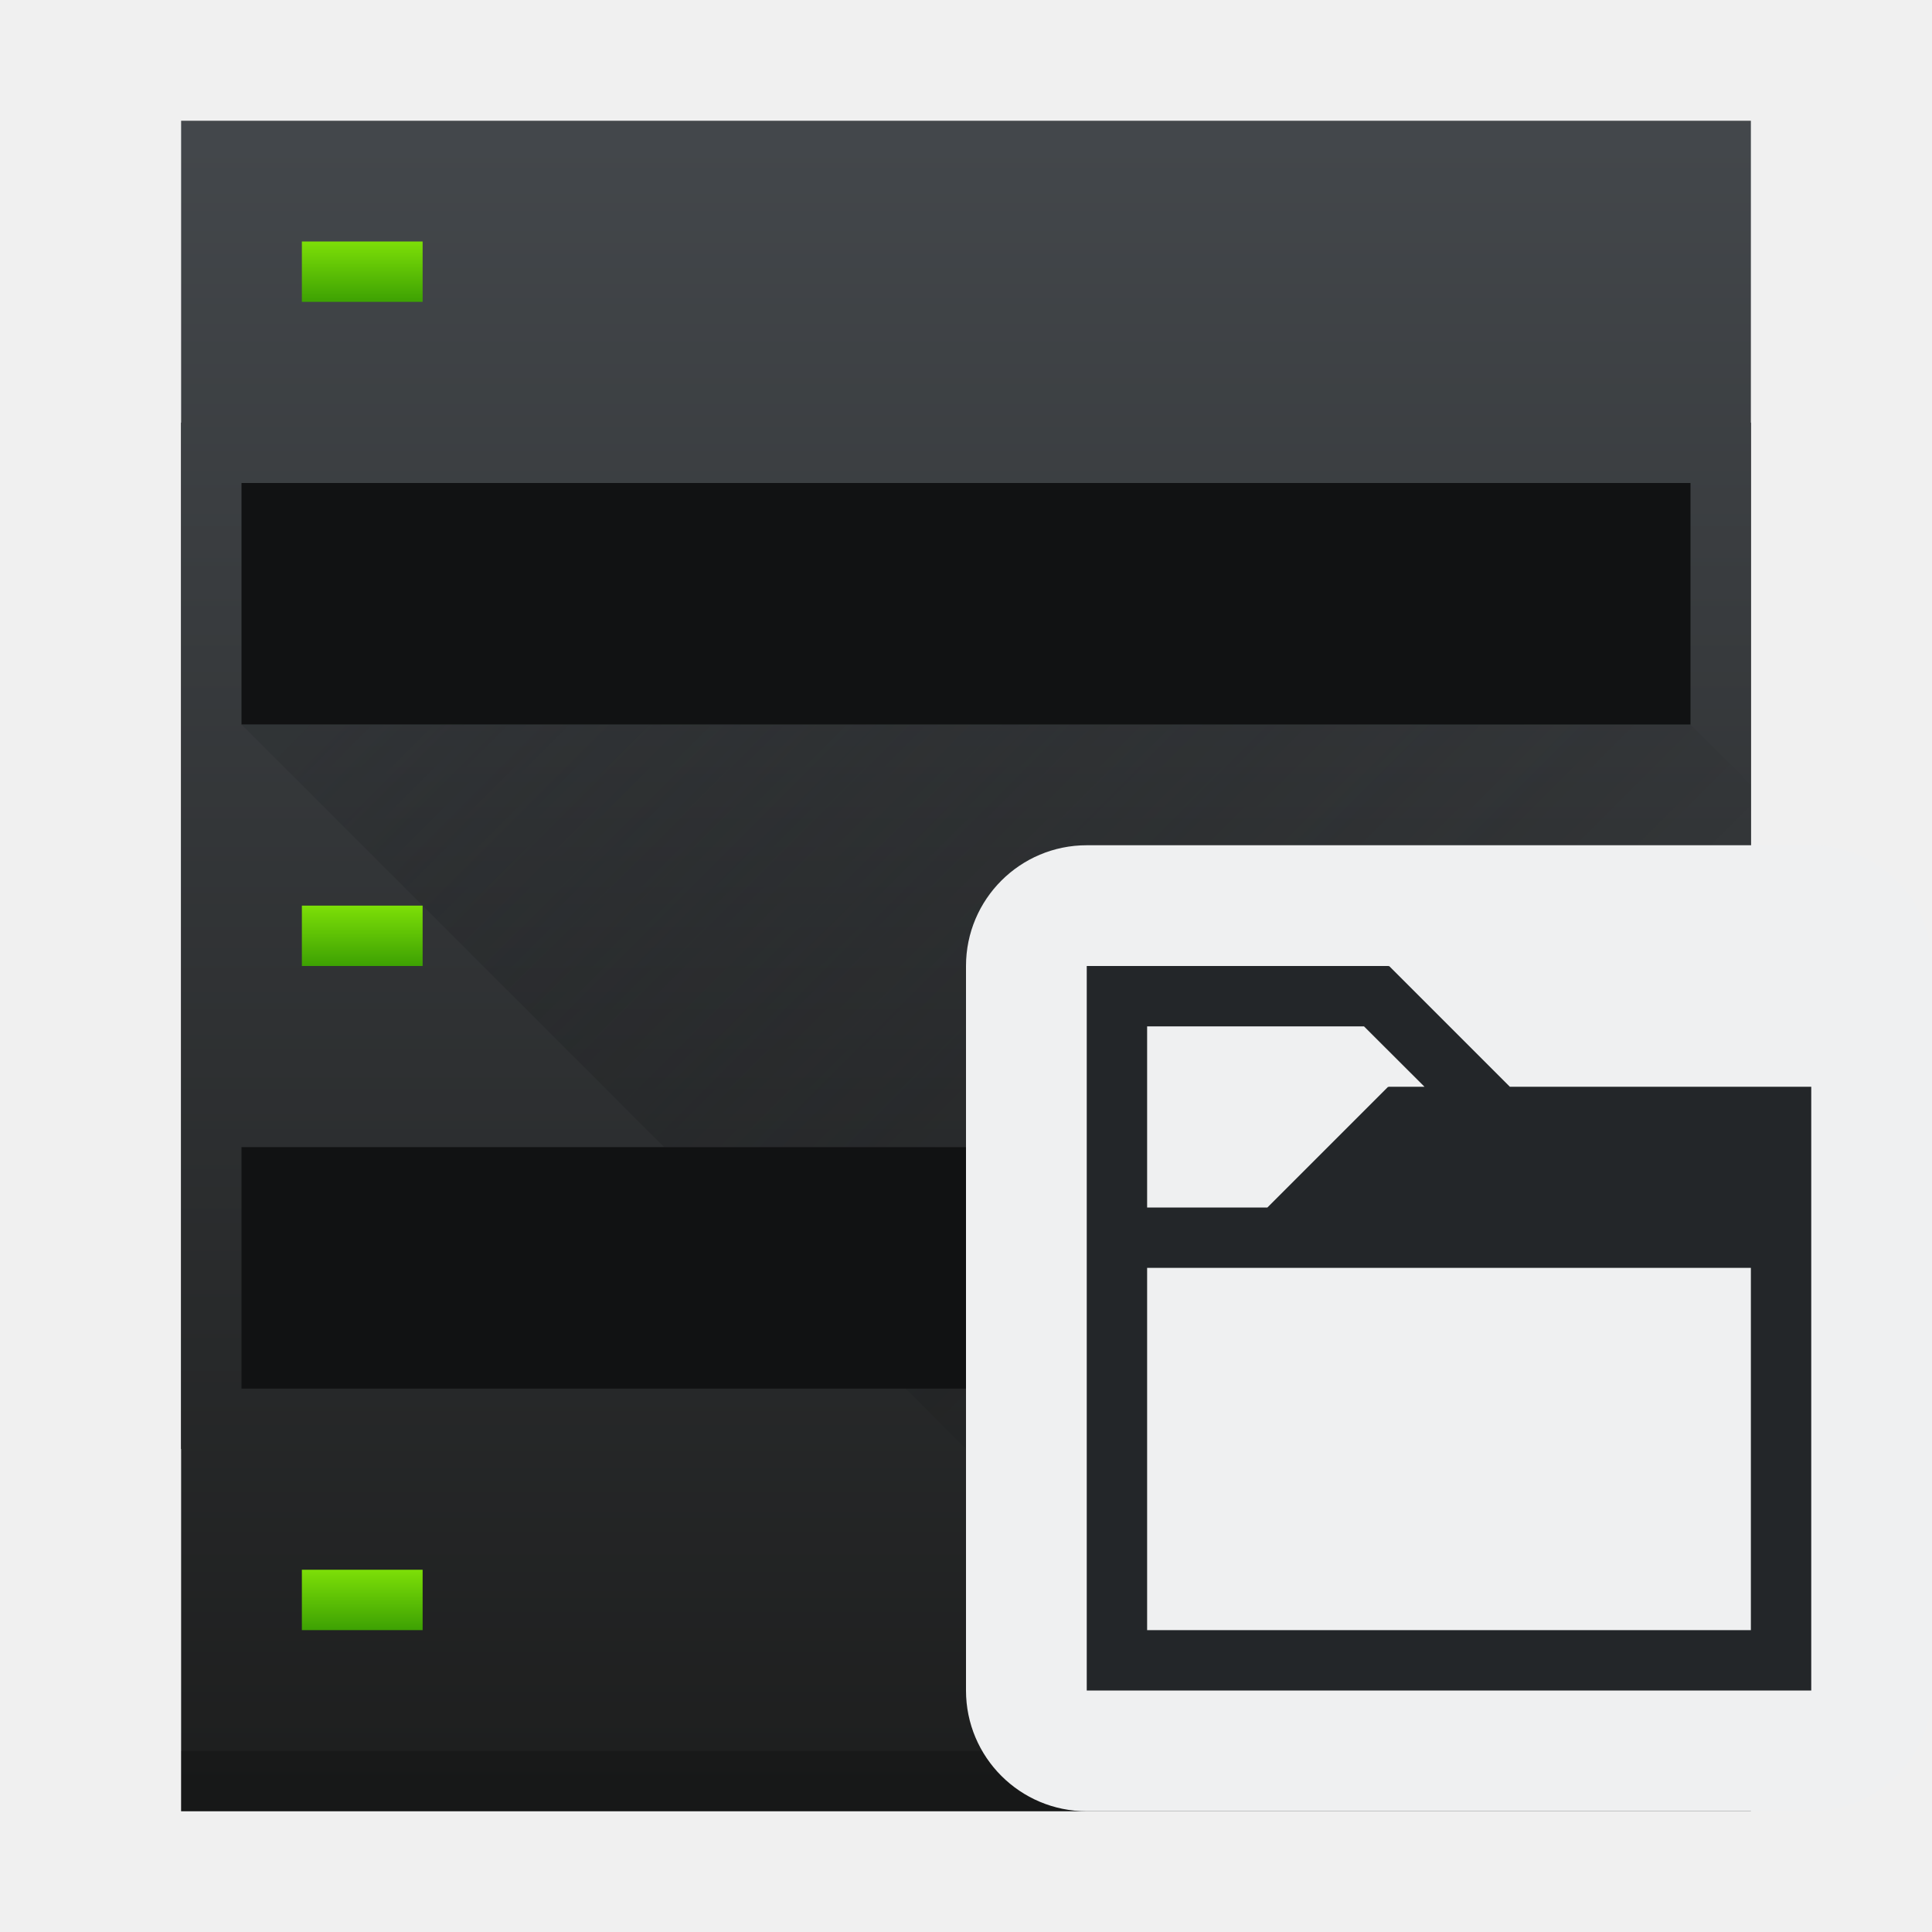
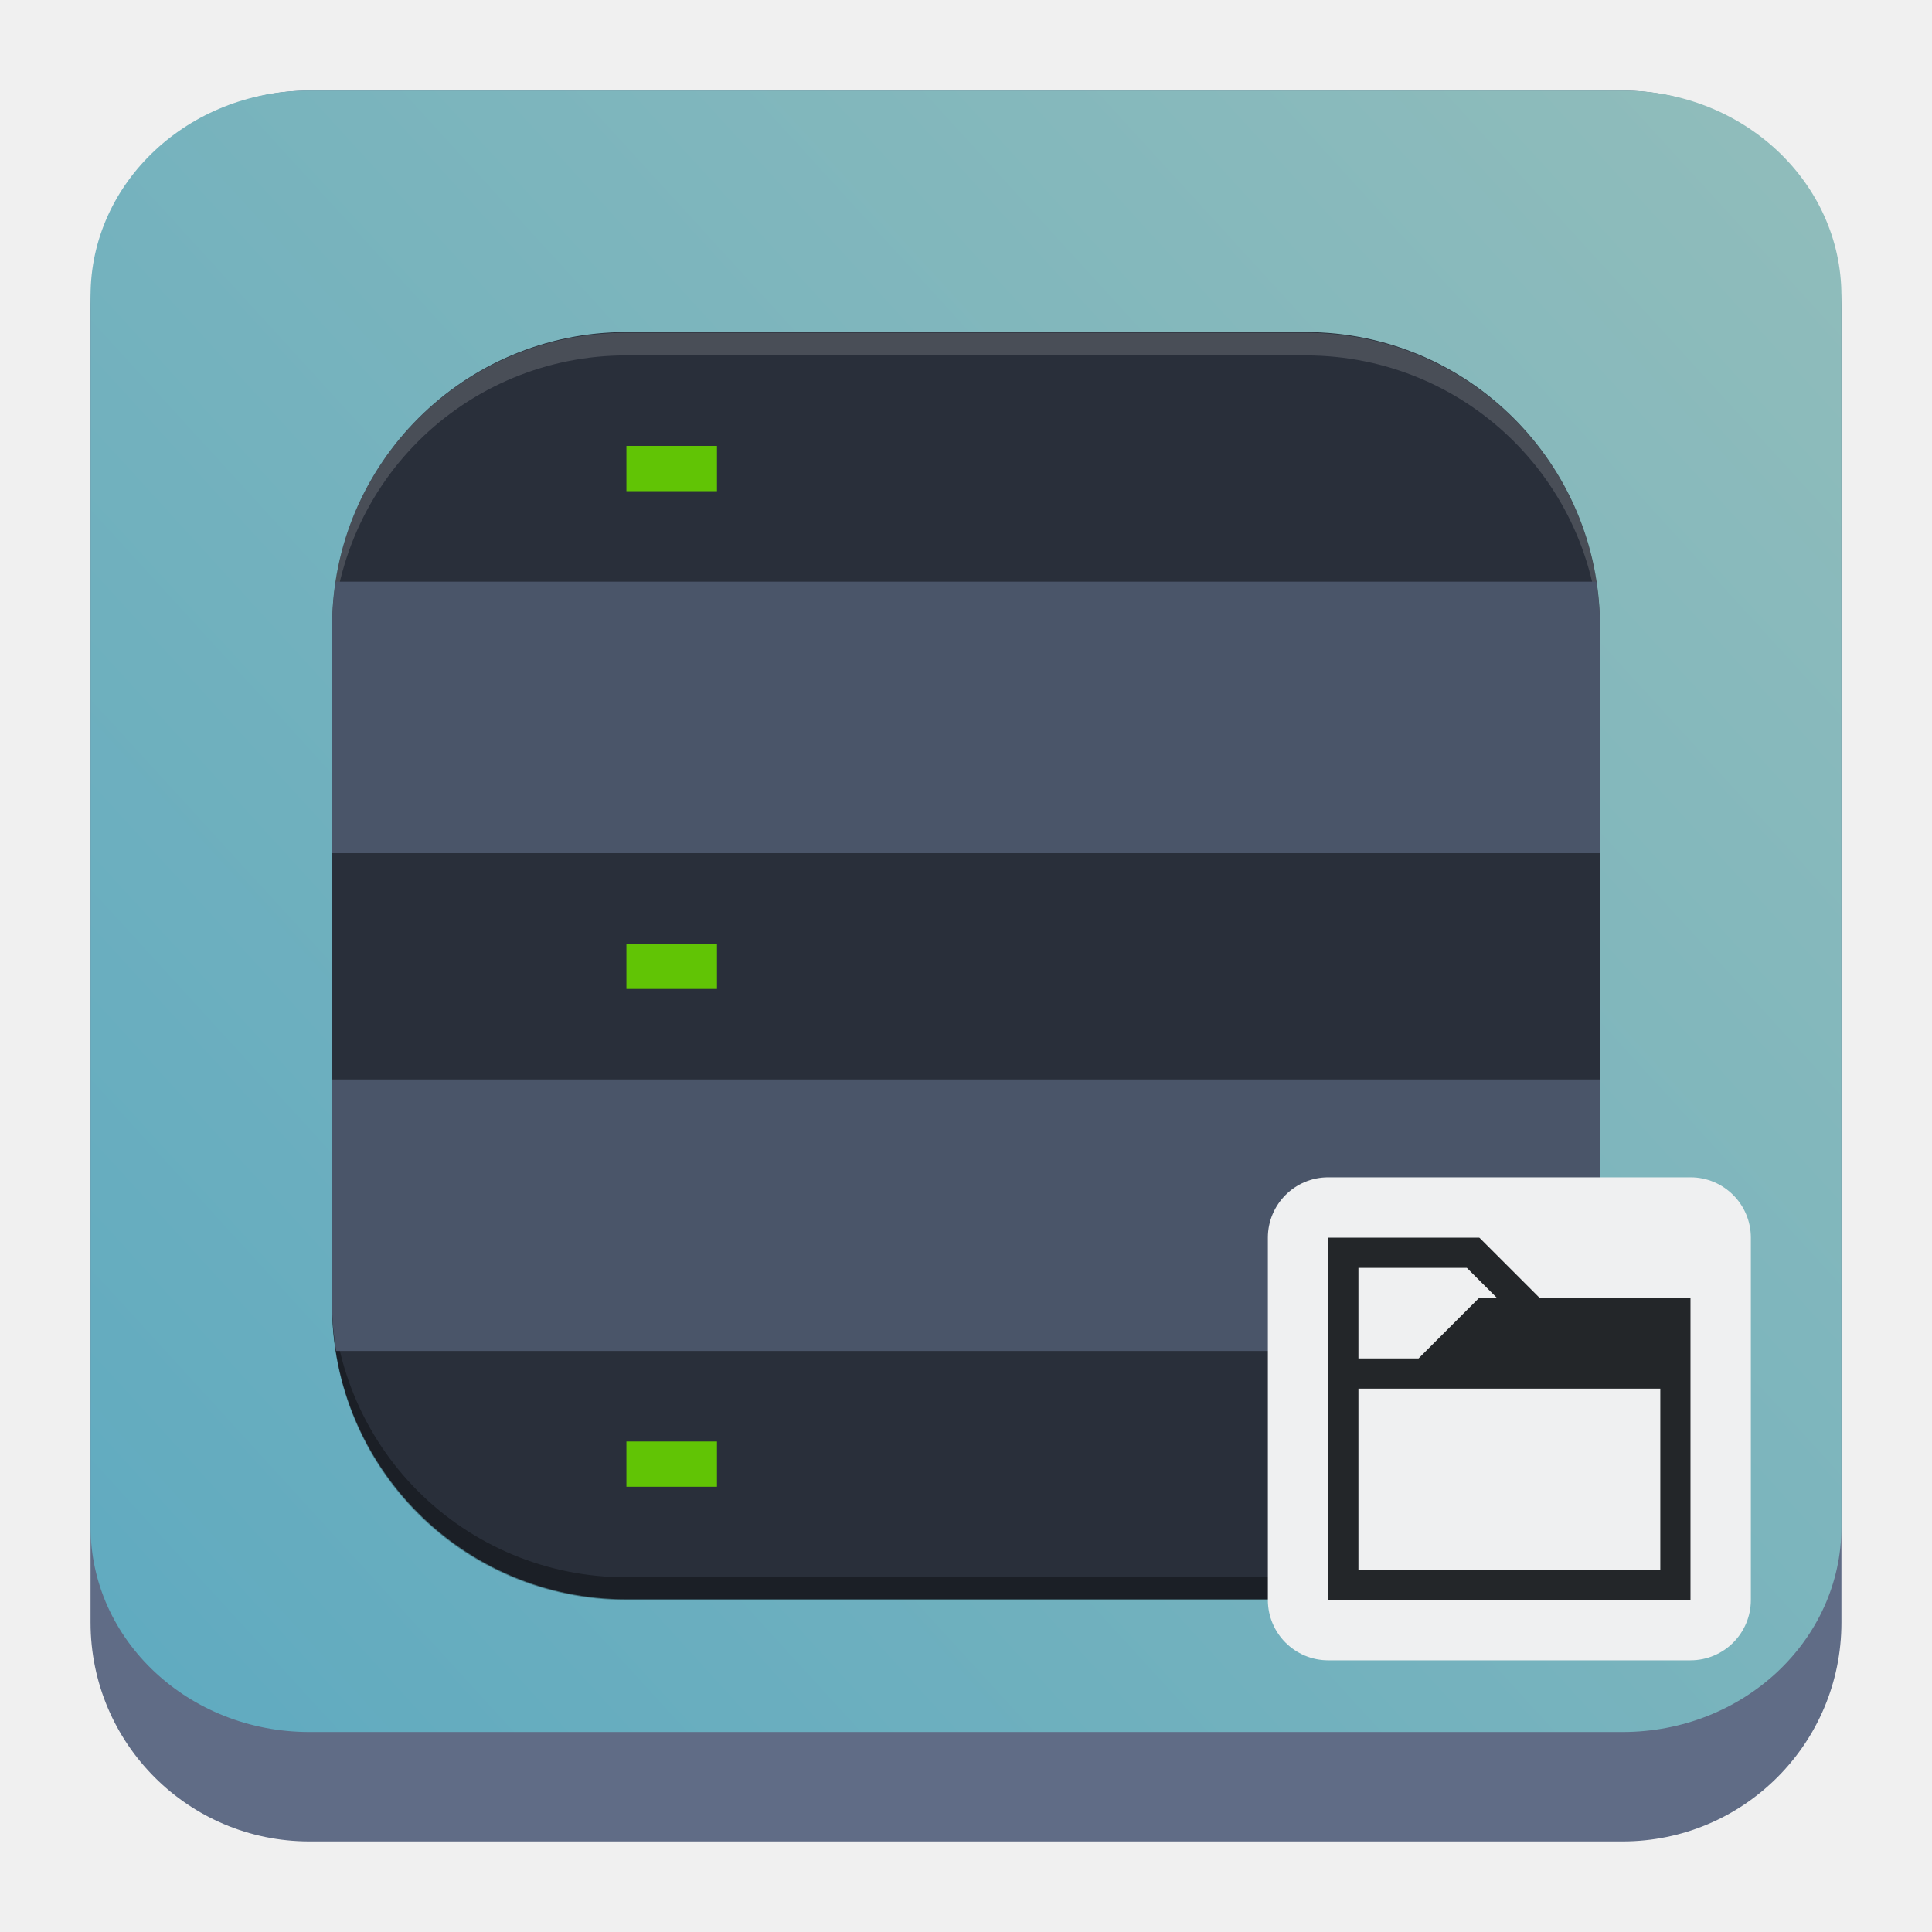
- <svg xmlns="http://www.w3.org/2000/svg" xmlns:xlink="http://www.w3.org/1999/xlink" height="32" width="32">
-   <linearGradient id="b" gradientTransform="matrix(.7 0 0 .7 -.7 -1.1)" gradientUnits="userSpaceOnUse" x2="0" y1="44" y2="4">
-     <stop offset="0" stop-color="#1d1e1e" />
-     <stop offset="1" stop-color="#44484c" />
-   </linearGradient>
-   <linearGradient id="c" x1="6" x2="6" xlink:href="#a" y1="5" y2="4" />
-   <linearGradient id="a" gradientUnits="userSpaceOnUse" x2="0" y1="507.8" y2="506.8">
-     <stop offset="0" stop-color="#3da103" />
-     <stop offset="1" stop-color="#7ddf07" />
-   </linearGradient>
-   <linearGradient id="d" x1="6" x2="6" xlink:href="#a" y1="16" y2="15" />
-   <linearGradient id="e" x1="6" x2="6" xlink:href="#a" y1="27" y2="26" />
-   <linearGradient id="f" gradientUnits="userSpaceOnUse" x1="5" x2="18" y1="12" y2="25">
-     <stop offset="0" stop-color="#292c2f" />
-     <stop offset="1" stop-opacity="0" />
-   </linearGradient>
-   <path d="M3 7h26v17H3z" fill="#111213" />
-   <path d="M3 2v28h26V2zm1 6h24v4H4zm0 11h24v4H4z" fill="url(#b)" />
-   <path d="M3 29h26v1H3z" opacity=".2" />
-   <g stroke-width=".7">
-     <path d="M5 4h2v1H5z" fill="url(#c)" />
-     <path d="M5 15h2v1H5z" fill="url(#d)" />
-     <path d="M5 26h2v1H5z" fill="url(#e)" />
+ <svg xmlns="http://www.w3.org/2000/svg" xmlns:xlink="http://www.w3.org/1999/xlink" width="64" version="1.1" height="64" id="svg3307">
+   <defs id="defs5455">
+     <linearGradient id="linearGradient1641" gradientUnits="userSpaceOnUse" x2="0" y1="30" y2="8">
+       <stop offset="0" stop-color="#cea476" id="stop1637" style="stop-color:#4c566a;stop-opacity:1;" />
+       <stop offset="1" stop-color="#dab58b" id="stop1639" style="stop-color:#2e3440;stop-opacity:1;" />
+     </linearGradient>
+     <linearGradient xlink:href="#linearGradient22063-0" id="linearGradient22065-6" x1="-22" y1="5.111" x2="-6.444" y2="-9.111" gradientUnits="userSpaceOnUse" gradientTransform="matrix(3.625,0,0,3.625,467.3214,555.048)" />
+     <linearGradient id="linearGradient22063-0">
+       <stop style="stop-color:#5faac0;stop-opacity:1;" offset="0" id="stop22059-6" />
+       <stop style="stop-color:#8fbcbb;stop-opacity:1;" offset="1" id="stop22061-2" />
+     </linearGradient>
+     <linearGradient id="b" gradientTransform="matrix(1.006217,0,0,0.9230743,-418.2651,-495.3194)" gradientUnits="userSpaceOnUse" x1="388.423" x2="388.423" y1="557.798" y2="505.798">
+       <stop offset="0" stop-color="#7f8c8d" id="stop13" />
+       <stop offset="1" stop-color="#afb0b3" id="stop15" />
+     </linearGradient>
+     <linearGradient id="d" gradientTransform="matrix(0.8944114,0,0,0.9230743,-28.62171,-33.96571)" gradientUnits="userSpaceOnUse" x1="1.333" x2="1.333" y1="48.714" y2="9.714">
+       <stop offset="0" stop-color="#eef1f2" id="stop19" />
+       <stop offset="1" stop-color="#f9fafb" id="stop21" />
+     </linearGradient>
+     <linearGradient id="f" gradientUnits="userSpaceOnUse" x1="-11.306" x2="-11.306" y1="23.62" y2="7.62" gradientTransform="matrix(1.714286,0,0,1.714286,-27.42857,-31.85714)">
+       <stop offset="0" stop-color="#3e3e3e" id="stop2" />
+       <stop offset="1" stop-color="#5c5c5c" id="stop4" />
+     </linearGradient>
+     <linearGradient id="a" gradientTransform="matrix(0.5714282,0,0,0.5714282,-222.4692,732.0492)" gradientUnits="userSpaceOnUse" x2="0" xlink:href="#b-3" y1="543.798" y2="503.798" />
+     <linearGradient id="b-3">
+       <stop offset="0" stop-color="#2f3943" id="stop2771" />
+       <stop offset="1" stop-color="#808c9b" id="stop2773" />
+     </linearGradient>
+     <linearGradient id="c" gradientTransform="matrix(0.6363631,0,0,0.6363631,-248.9998,698.0365)" gradientUnits="userSpaceOnUse" x2="0" xlink:href="#b-3" y1="499.798" y2="547.798" />
+     <linearGradient id="e" gradientUnits="userSpaceOnUse" x1="8" x2="20" y1="6" y2="20">
+       <stop offset="0" id="stop2782" />
+       <stop offset="1" stop-opacity="0" id="stop2784" />
+     </linearGradient>
+     <linearGradient id="d-6" gradientUnits="userSpaceOnUse" x1="11" x2="11" y1="17" y2="6">
+       <stop offset="0" stop-color="#ffd42a" id="stop2777" />
+       <stop offset="1" stop-color="#ffdf62" id="stop2779" />
+     </linearGradient>
+     <filter id="filter6437" x="-0.108" y="-0.108" width="1.216" height="1.216" color-interpolation-filters="sRGB">
+       <feGaussianBlur stdDeviation="0.41" id="feGaussianBlur438" />
+     </filter>
+     <linearGradient id="linearGradient6207" x1="7.635" x2="8.761" y1="5.704" y2="14.001" gradientUnits="userSpaceOnUse" gradientTransform="matrix(4.347936,0,0,4.347936,436.8094,445.1178)">
+       <stop stop-color="#2e3440" offset="0" id="stop433" />
+       <stop stop-color="#4c566a" offset="1" id="stop435" />
+     </linearGradient>
+     <linearGradient id="c-3" gradientUnits="userSpaceOnUse" x2="0" xlink:href="#linearGradient1641" y1="8" y2="2" gradientTransform="matrix(1.571429,0,0,1.571429,391.4286,522.2113)" />
+     <linearGradient id="b-6" gradientUnits="userSpaceOnUse" x2="0" y1="30" y2="8">
+       <stop offset="0" stop-color="#cea476" id="stop164" />
+       <stop offset="1" stop-color="#dab58b" id="stop166" />
+     </linearGradient>
+     <linearGradient id="d-7" gradientUnits="userSpaceOnUse" x2="0" xlink:href="#linearGradient1641" y1="30" y2="8" gradientTransform="matrix(1.571429,0,0,1.571429,391.4286,522.2113)" />
+     <linearGradient id="linearGradient331" gradientUnits="userSpaceOnUse" x2="0" y1="30" y2="8">
+       <stop offset="0" stop-color="#cea476" id="stop327" />
+       <stop offset="1" stop-color="#dab58b" id="stop329" />
+     </linearGradient>
+     <linearGradient id="e-5" gradientUnits="userSpaceOnUse" x1="16" x2="16" xlink:href="#linearGradient22063-0" y1="8" y2="2" />
+     <linearGradient id="a-3" gradientTransform="matrix(0.66667,0,0,0.66667,-256.38,-333.867)" gradientUnits="userSpaceOnUse" x2="0" y1="512.8" y2="503.8">
+       <stop offset="0" stop-color="#ebc69a" id="stop172" />
+       <stop offset="1" stop-color="#f4e0c8" stop-opacity="0" id="stop174" />
+     </linearGradient>
+     <linearGradient id="f-5" gradientUnits="userSpaceOnUse" x1="16" x2="16" xlink:href="#linearGradient22063-0" y1="11" y2="8" />
+     <linearGradient id="linearGradient342" gradientTransform="matrix(0.66667,0,0,0.66667,-256.38,-333.867)" gradientUnits="userSpaceOnUse" x2="0" y1="512.8" y2="503.8">
+       <stop offset="0" stop-color="#ebc69a" id="stop338" />
+       <stop offset="1" stop-color="#f4e0c8" stop-opacity="0" id="stop340" />
+     </linearGradient>
+     <linearGradient id="g" gradientUnits="userSpaceOnUse" x1="34" x2="48" y1="16" y2="30" gradientTransform="matrix(1.742857,0,0,1.742857,386.0857,515.1253)">
+       <stop offset="0" stop-color="#292c2f" id="stop196" />
+       <stop offset="1" stop-opacity="0" id="stop198" />
+     </linearGradient>
+     <linearGradient id="h" gradientUnits="userSpaceOnUse" x1="30" x2="30" xlink:href="#a-36" y1="30" y2="8" gradientTransform="matrix(1.742857,0,0,1.742857,386.0857,515.1253)" />
+     <linearGradient id="a-36" gradientUnits="userSpaceOnUse" x2="0" y1="30" y2="8">
+       <stop offset="0" stop-color="#cfd2d5" id="stop222" />
+       <stop offset="1" stop-color="#eff0f1" id="stop224" />
+     </linearGradient>
+     <linearGradient id="m" x1="18" x2="30" y1="18" y2="30" gradientUnits="userSpaceOnUse" gradientTransform="matrix(1.914278,0,0,1.914278,382.5431,511.583)">
+       <stop stop-color="#292c2f" offset="0" id="stop205" />
+       <stop stop-opacity="0" offset="1" id="stop207" />
+     </linearGradient>
+     <linearGradient id="l" x1="22" x2="22" y1="30" y2="8" gradientTransform="matrix(0,-1.914278,-1.914278,0,466.7713,595.8112)" gradientUnits="userSpaceOnUse" xlink:href="#k" />
+     <linearGradient id="k" x2="0" y1="30" y2="8" gradientUnits="userSpaceOnUse">
+       <stop stop-color="#cfd2d5" offset="0" id="stop231" />
+       <stop stop-color="#eff0f1" offset="1" id="stop233" />
+     </linearGradient>
+     <linearGradient id="b-67" gradientTransform="matrix(1.05,0,0,1.05,398.256,520.3354)" gradientUnits="userSpaceOnUse" x2="0" y1="44" y2="4">
+       <stop offset="0" stop-color="#1d1e1e" id="stop3" />
+       <stop offset="1" stop-color="#44484c" id="stop4-5" />
+     </linearGradient>
+     <linearGradient id="c-35" x1="6" x2="6" xlink:href="#a-6" y1="5" y2="4" />
+     <linearGradient id="a-6" gradientUnits="userSpaceOnUse" x2="0" y1="507.8" y2="506.8">
+       <stop offset="0" stop-color="#3da103" id="stop5" />
+       <stop offset="1" stop-color="#7ddf07" id="stop6" />
+     </linearGradient>
+     <linearGradient id="d-2" x1="6" x2="6" xlink:href="#a-6" y1="16" y2="15" />
+     <linearGradient id="linearGradient2" gradientUnits="userSpaceOnUse" x2="0" y1="507.8" y2="506.8">
+       <stop offset="0" stop-color="#3da103" id="stop1" />
+       <stop offset="1" stop-color="#7ddf07" id="stop2-9" />
+     </linearGradient>
+     <linearGradient id="e-1" x1="6" x2="6" xlink:href="#a-6" y1="27" y2="26" />
+     <linearGradient id="linearGradient8" gradientUnits="userSpaceOnUse" x2="0" y1="507.8" y2="506.8">
+       <stop offset="0" stop-color="#3da103" id="stop7" />
+       <stop offset="1" stop-color="#7ddf07" id="stop8" />
+     </linearGradient>
+     <linearGradient id="f-2" gradientUnits="userSpaceOnUse" x1="5" x2="18" y1="12" y2="25" gradientTransform="matrix(1.5,0,0,1.5,399.306,521.9854)">
+       <stop offset="0" stop-color="#292c2f" id="stop9" />
+       <stop offset="1" stop-opacity="0" id="stop10" />
+     </linearGradient>
+   </defs>
+   <g id="layer1" transform="translate(-384.5714,-515.798)">
+     <path d="m 387.571,526.048 c 0,-4.004 3.246,-7.25 7.25,-7.25 h 43.5 c 4.004,0 7.25,3.246 7.25,7.25 v 43.5 c 0,4.004 -3.246,7.25 -7.25,7.25 h -43.5 c -4.004,0 -7.25,-3.246 -7.25,-7.25 z" id="path736-7" style="fill:#606c86;fill-opacity:1;stroke-width:3.625" />
+     <path d="m 387.571,525.595 c 0,-3.754 3.246,-6.797 7.25,-6.797 h 43.5 c 4.004,0 7.25,3.043 7.25,6.797 v 40.781 c 0,3.754 -3.246,6.797 -7.25,6.797 h -43.5 c -4.004,0 -7.25,-3.043 -7.25,-6.797 z" id="path738-9" style="fill:url(#linearGradient22065-6);fill-opacity:1;stroke-width:3.625" />
+     <g id="g1" transform="matrix(1.000516,0,0,1,-8.20813,-55.99997)">
+       <rect width="41.977" height="41.977" x="403.573" y="582.798" fill="#4d4d4d" rx="9.746" ry="9.746" id="rect1" style="stroke-width:0.75;fill:#292f3a;fill-opacity:1" />
+       <path d="m 403.571,614.301 v 0.75 c 0,5.399 4.347,9.747 9.747,9.747 h 22.484 c 5.399,0 9.747,-4.347 9.747,-9.747 v -0.75 c 0,5.399 -4.347,9.746 -9.747,9.746 h -22.484 a 9.726,9.726 0 0 1 -9.747,-9.746" opacity="0.35" id="path1" style="stroke-width:0.75" />
+       <path fill="#ffffff" d="m 403.571,593.318 v -0.75 c 0,-5.399 4.347,-9.747 9.747,-9.747 h 22.484 c 5.399,0 9.747,4.347 9.747,9.747 v 0.75 c 0,-5.399 -4.347,-9.746 -9.747,-9.746 h -22.484 a 9.726,9.726 0 0 0 -9.747,9.746" opacity="0.15" id="path2" style="stroke-width:0.75" />
+       <path d="m 403.696,591.066 a 9.744,9.744 0 0 0 -0.123,1.477 v 7.518 h 41.977 v -7.518 c 0,-0.503 -0.051,-0.994 -0.123,-1.477 z m -0.123,16.49 v 7.472 c 0,0.519 0.053,1.025 0.13,1.522 h 41.716 c 0.077,-0.497 0.13,-1.003 0.13,-1.522 v -7.472 z" opacity="0.45" style="fill:#4a5569;stroke-width:0.75;fill-opacity:1;opacity:1" id="path3" />
+       <path d="m 413.317,586.569 h 2.998 v 1.499 h -2.998 z m 0,16.49 h 2.998 v 1.499 h -2.998 z m 0,16.49 h 2.998 v 1.499 h -2.998 z" style="fill:#61c405;fill-opacity:1;stroke-width:0.75" id="path4" />
+     </g>
+     <g id="g2" transform="translate(1.999988,-16.99997)">
+       <rect fill="#eff0f1" height="16" rx="2" width="16" x="424.571" y="571.798" id="rect12" />
+       <path d="m 426.571,573.798 v 12 h 12 v -10 h -4.992 l -2,-2 -0.008,0.008 v -0.008 h -4 z m 1,1 h 3.592 l 1.002,1 h -0.594 v 0.008 l -0.008,-0.008 -2,2 h -1.992 z m 0,4 h 10 v 6 h -10 z" fill="#232629" id="path13" />
+     </g>
  </g>
-   <path d="M4 12l7 7h17v4H15l7 7h7V13l-1-1z" fill="url(#f)" fill-rule="evenodd" opacity=".4" />
-   <rect fill="#eff0f1" height="16" rx="2" width="16" x="16" y="14" />
-   <path d="M18 16v12h12V18h-4.992l-2-2-.008.008V16h-4zm1 1h3.592l1.002 1H23v.008L22.992 18l-2 2H19zm0 4h10v6H19z" fill="#232629" />
</svg>
